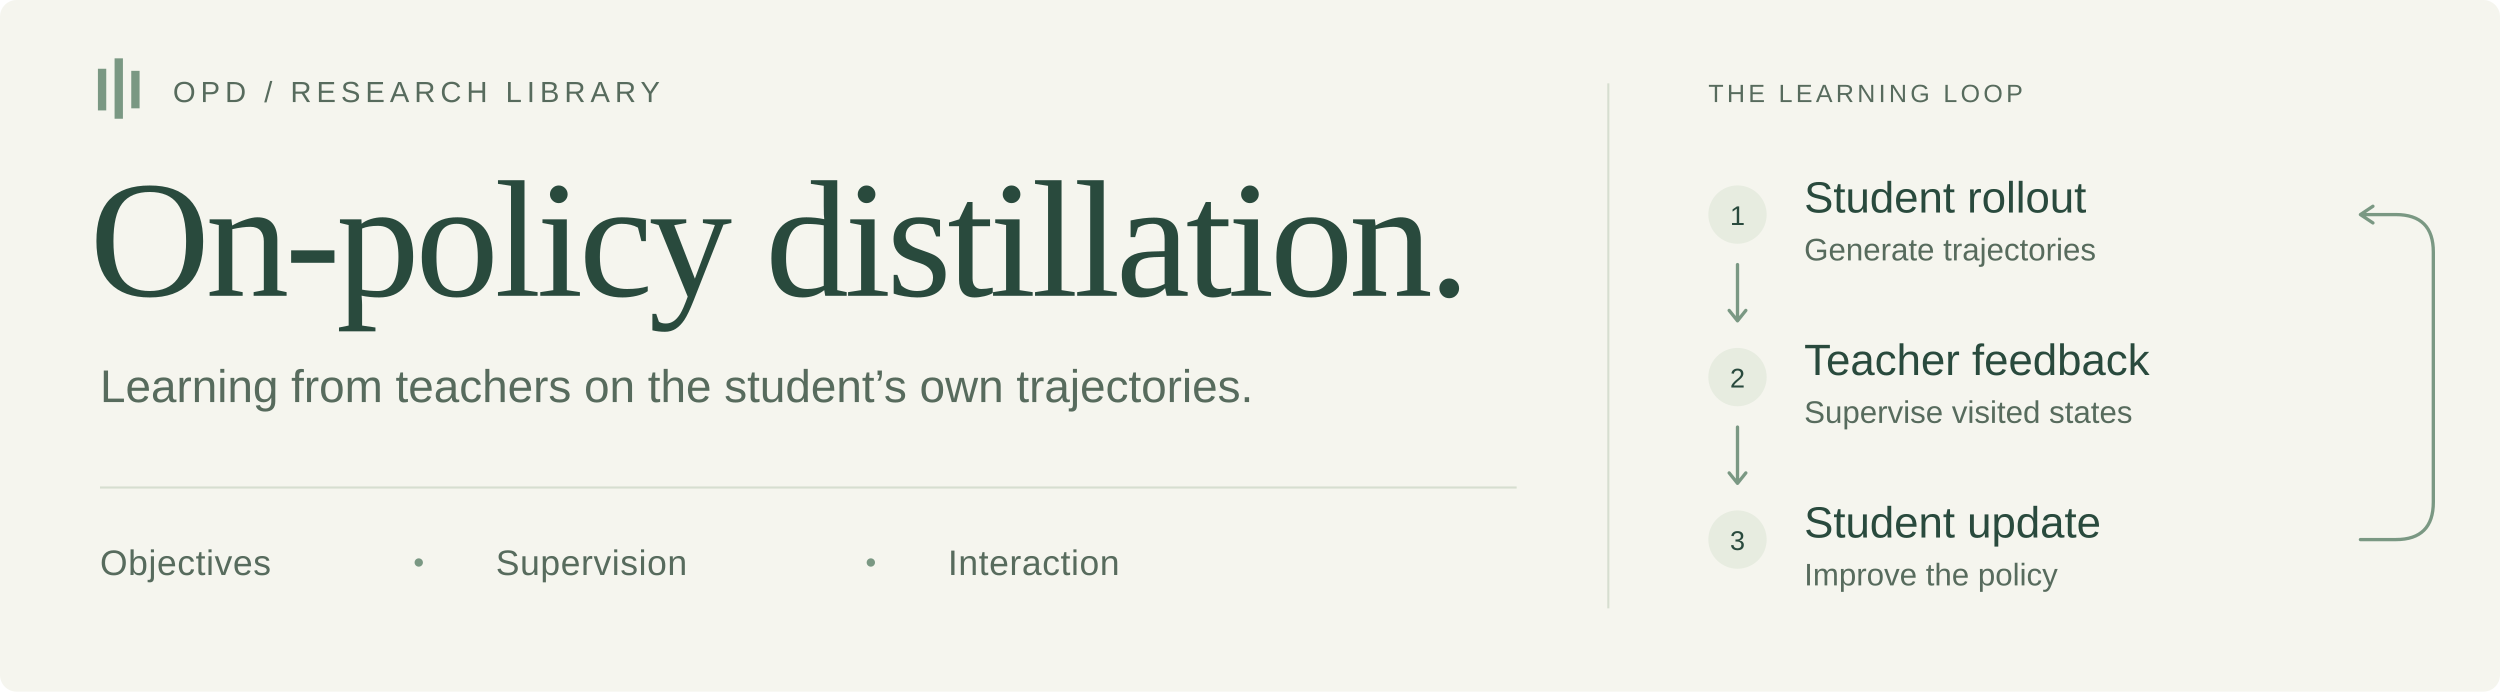
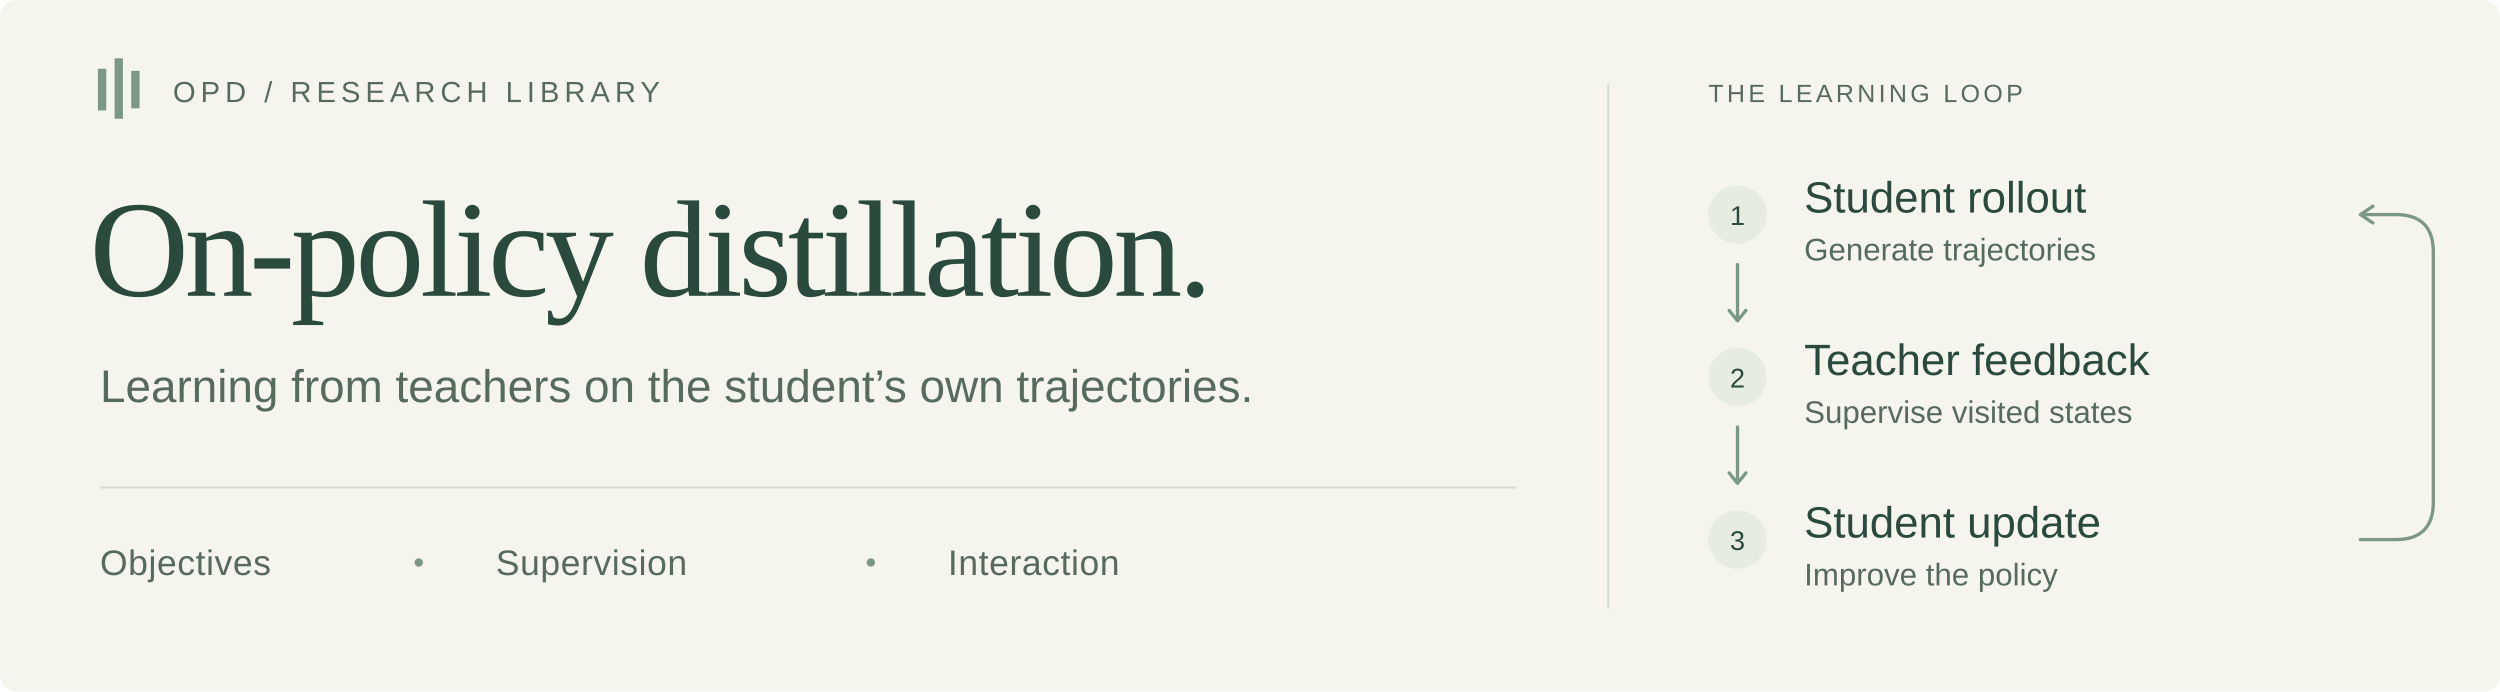
<svg xmlns="http://www.w3.org/2000/svg" width="1200" height="332" viewBox="0 0 1200 332" role="img" aria-labelledby="title desc">
  <style>
text{font-family:-apple-system,BlinkMacSystemFont,"Segoe UI",Arial,sans-serif}
.serif{font-family:Georgia,"Times New Roman",serif;letter-spacing:-2px}
.paper{fill:#f5f5ee}
.ink{fill:#294a3d}
.muted{fill:#576b5d}
.line{fill:#d6ded0}
.accent{fill:#7a9883}
.soft{fill:#e7ece0}
.rule{fill:none;stroke:#d6ded0;stroke-width:1}
.flow{fill:none;stroke:#7a9883;stroke-width:1.6;stroke-linecap:round;stroke-linejoin:round}
.mark{fill:none;stroke:#7a9883;stroke-width:4}
</style>
  <rect width="1200" height="332" rx="8" class="paper" />
  <path d="M49 33v20m8-25v29m8-23v18" class="mark" />
  <text x="83" y="49" class="muted" font-size="14" letter-spacing="2.4">OPD / RESEARCH LIBRARY</text>
-   <text x="43" y="142" class="serif ink" font-size="80">On-policy distillation.</text>
+   <text x="43" y="142" class="serif ink" font-size="66">On-policy distillation.</text>
  <text x="48" y="193" class="muted" font-size="22">Learning from teachers on the student’s own trajectories.</text>
  <path d="M48 234H728" class="rule" />
  <text x="48" y="276" class="muted" font-size="17" letter-spacing=".3">Objectives</text>
  <text x="238" y="276" class="muted" font-size="17" letter-spacing=".3">Supervision</text>
  <text x="455" y="276" class="muted" font-size="17" letter-spacing=".3">Interaction</text>
  <circle cx="201" cy="270" r="2" class="accent" />
  <circle cx="418" cy="270" r="2" class="accent" />
  <path d="M772 40V292" class="rule" />
  <text x="820" y="49" class="muted" font-size="12" letter-spacing="1.6">THE LEARNING LOOP</text>
  <circle cx="834" cy="103" r="14" class="soft" />
  <text x="834" y="108" text-anchor="middle" class="ink" font-size="13">1</text>
  <text x="866" y="102" class="ink" font-size="21">Student rollout</text>
  <text x="866" y="125" class="muted" font-size="15">Generate trajectories</text>
  <path d="M834 127v27m-4-5 4 5 4-5" class="flow" />
  <circle cx="834" cy="181" r="14" class="soft" />
  <text x="834" y="186" text-anchor="middle" class="ink" font-size="13">2</text>
  <text x="866" y="180" class="ink" font-size="21">Teacher feedback</text>
  <text x="866" y="203" class="muted" font-size="15">Supervise visited states</text>
  <path d="M834 205v27m-4-5 4 5 4-5" class="flow" />
  <circle cx="834" cy="259" r="14" class="soft" />
  <text x="834" y="264" text-anchor="middle" class="ink" font-size="13">3</text>
  <text x="866" y="258" class="ink" font-size="21">Student update</text>
  <text x="866" y="281" class="muted" font-size="15">Improve the policy</text>
  <path d="M1133 259h17q18 0 18-18V121q0-18-18-18h-17m6-4-6 4 6 4" class="flow" />
</svg>
